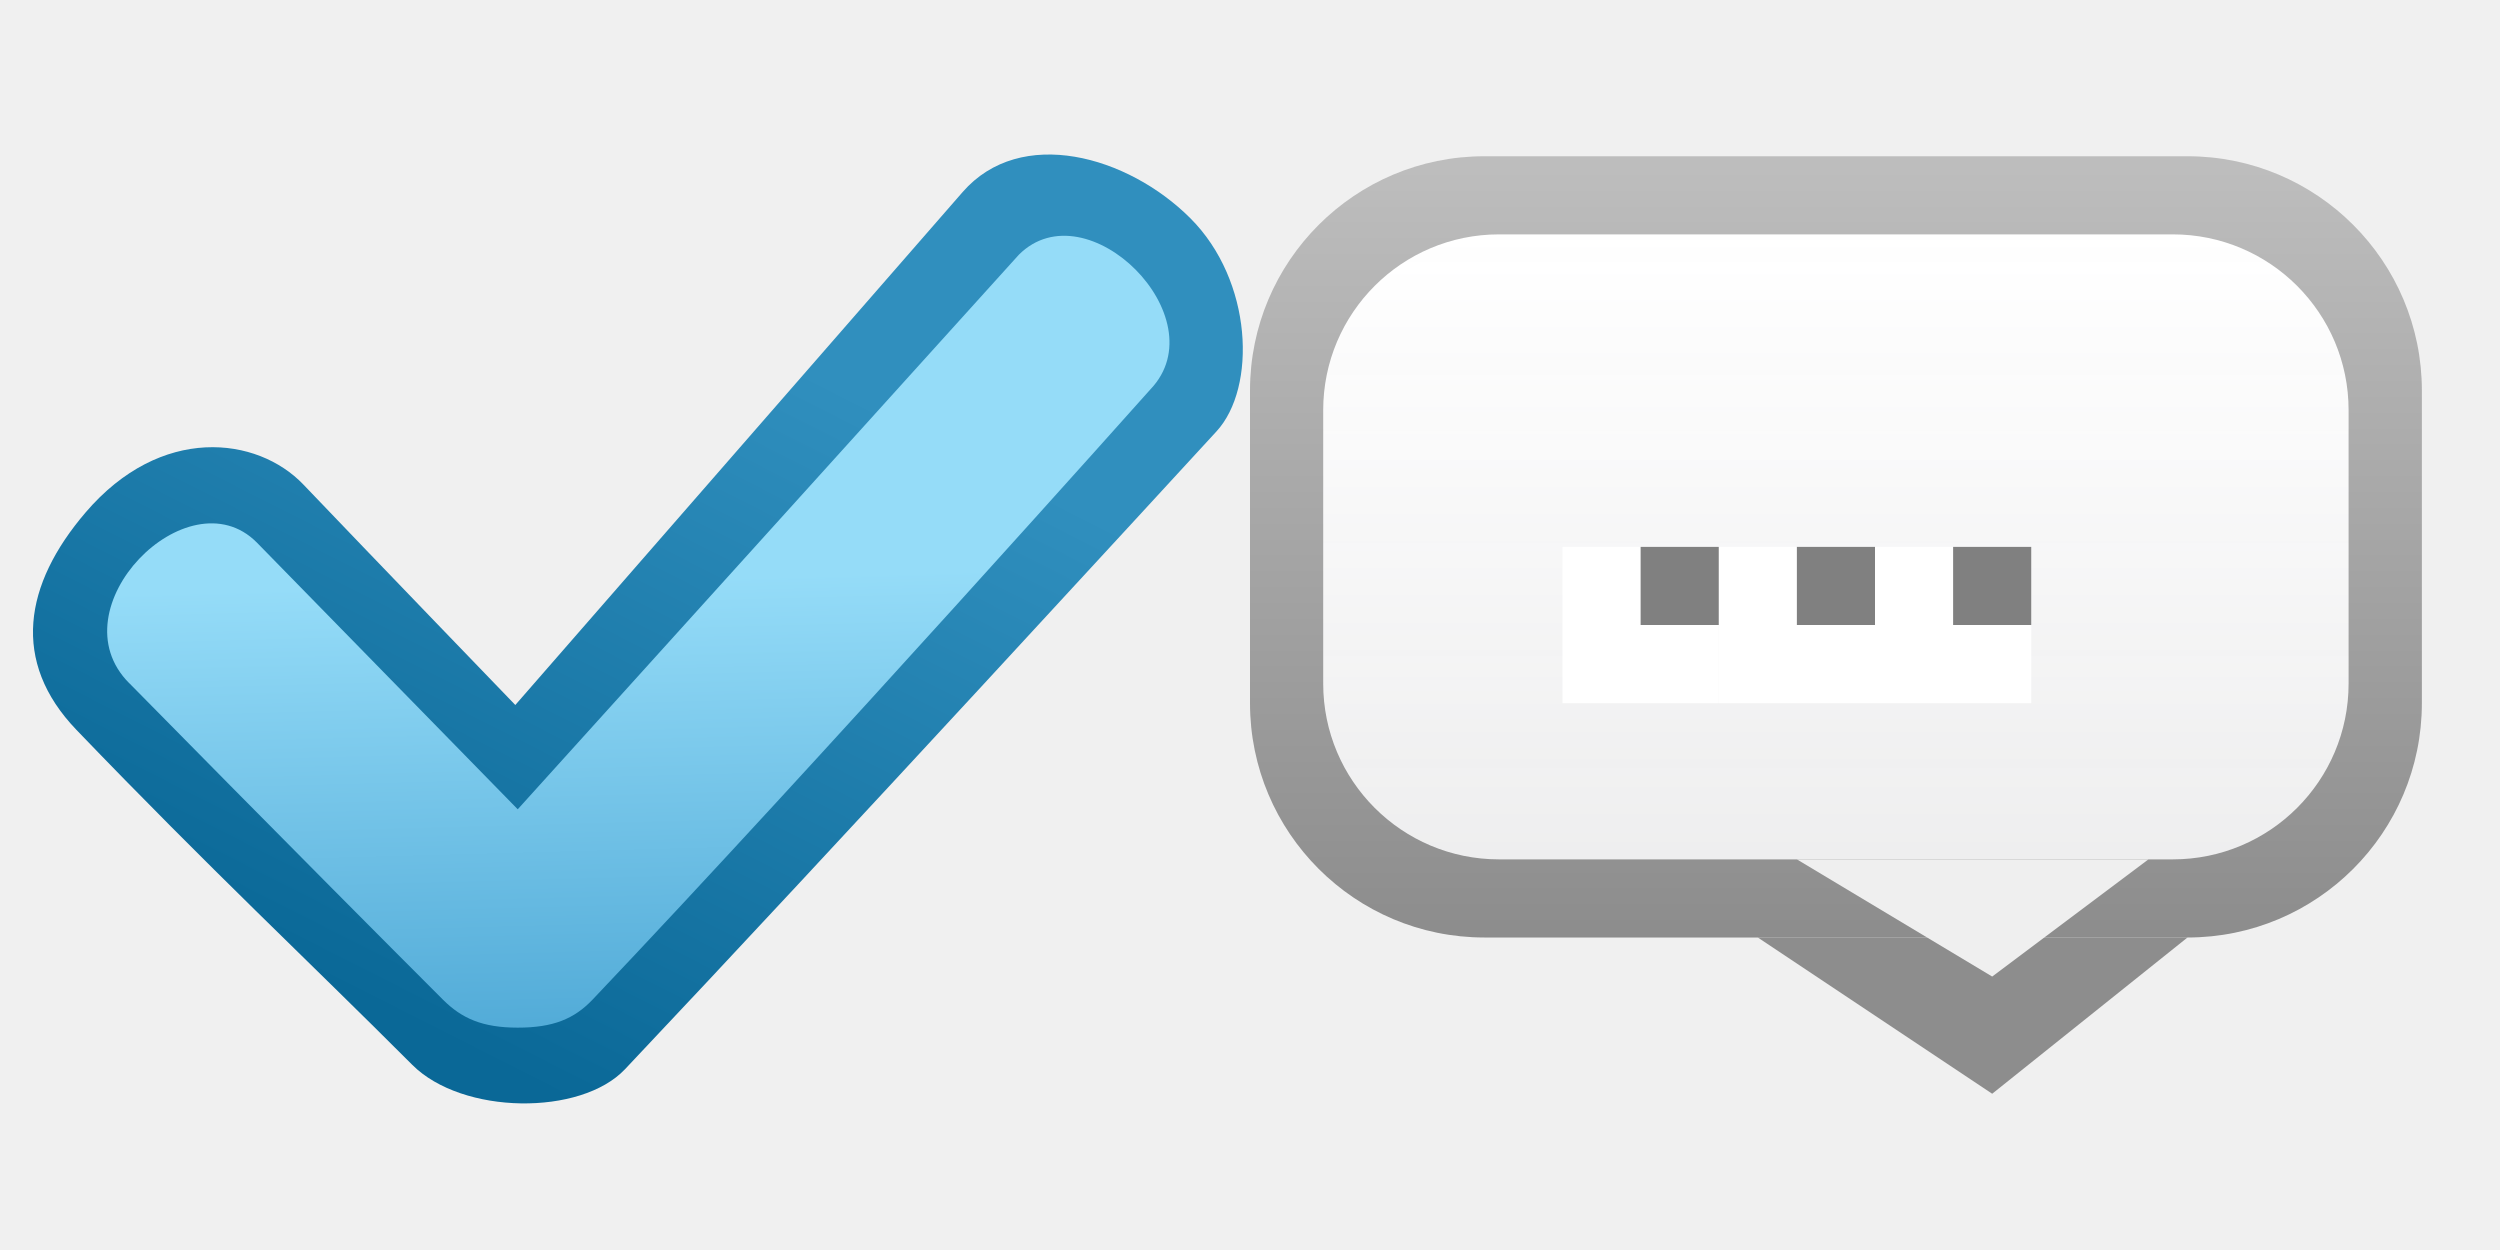
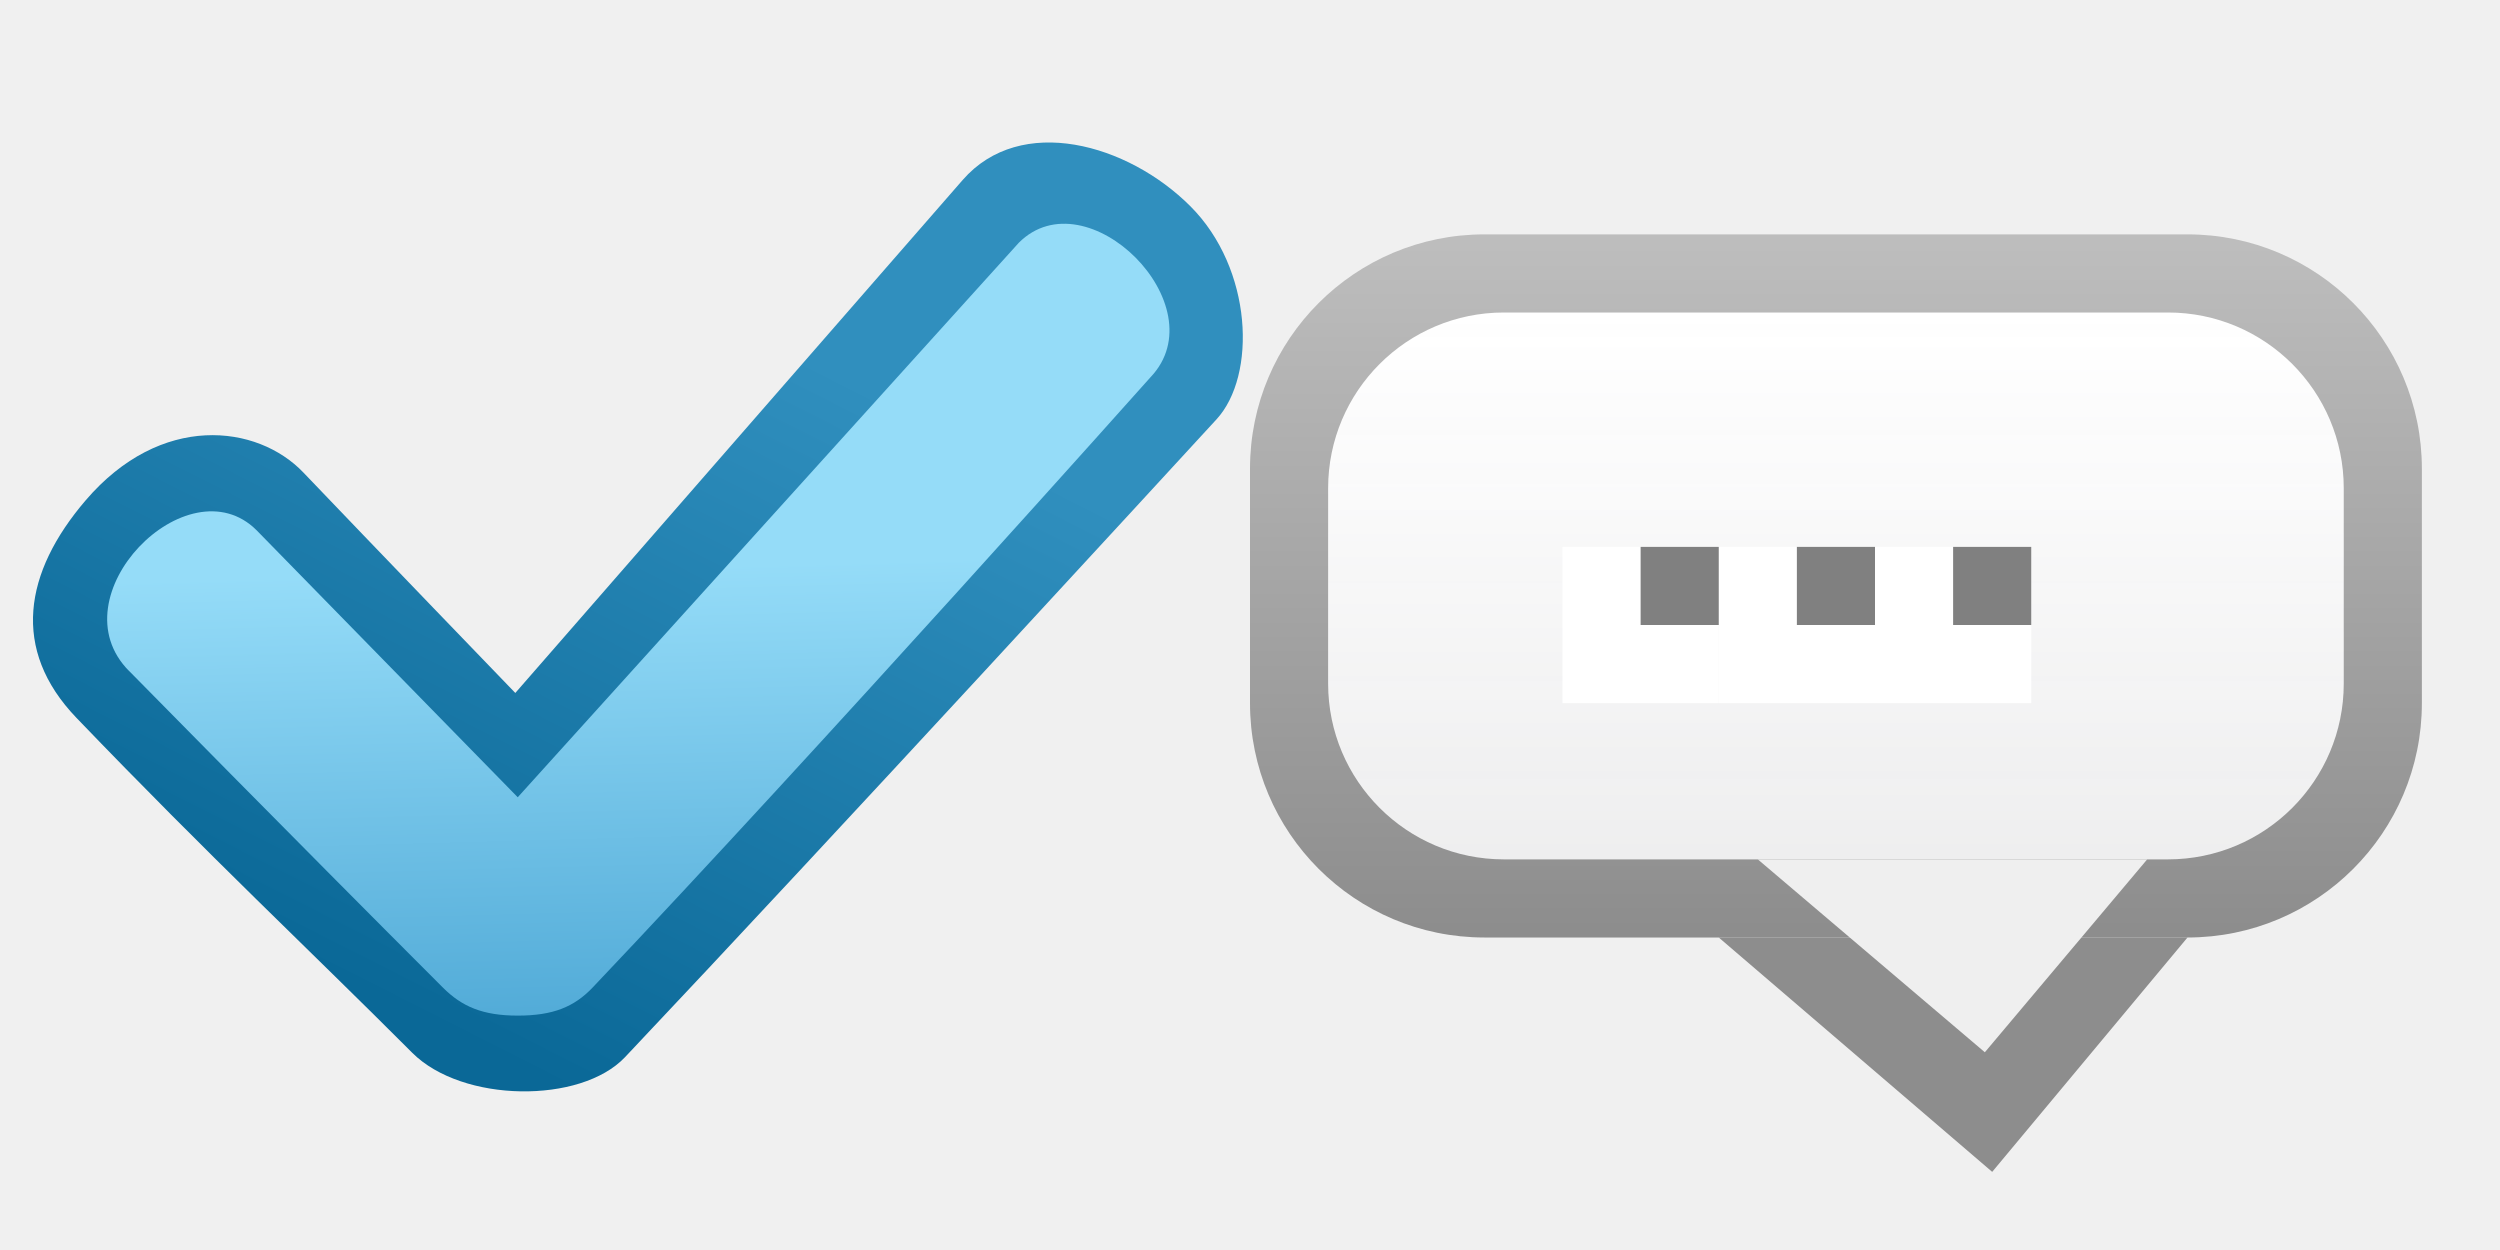
<svg xmlns="http://www.w3.org/2000/svg" xmlns:xlink="http://www.w3.org/1999/xlink" width="32" height="16" id="svg2" version="1.1">
  <defs id="defs4">
    <linearGradient id="linearGradient4071">
      <stop style="stop-color:#0a6897;stop-opacity:1;" offset="0" id="stop4073" />
      <stop style="stop-color:#308fbe;stop-opacity:1;" offset="1" id="stop4075" />
    </linearGradient>
    <linearGradient id="linearGradient4050">
      <stop style="stop-color:#44a1d1;stop-opacity:1;" offset="0" id="stop4052" />
      <stop style="stop-color:#95dcf8;stop-opacity:1;" offset="1" id="stop4054" />
    </linearGradient>
    <linearGradient id="linearGradient4415">
      <stop style="stop-color:#49a2cf;stop-opacity:1;" offset="0" id="stop4417" />
      <stop style="stop-color:#326f8e;stop-opacity:1;" offset="1" id="stop4419" />
    </linearGradient>
    <linearGradient id="linearGradient3846">
      <stop style="stop-color:#858585;stop-opacity:1;" offset="0" id="stop3848" />
      <stop style="stop-color:#bdbdbd;stop-opacity:1;" offset="1" id="stop3850" />
    </linearGradient>
    <linearGradient id="linearGradient8583">
      <stop style="stop-color:#eeeeef;stop-opacity:0.941;" offset="0" id="stop8585" />
      <stop style="stop-color:#ffffff;stop-opacity:1;" offset="1" id="stop8587" />
    </linearGradient>
    <linearGradient id="linearGradient6428">
      <stop id="stop6430" offset="0" style="stop-color:#ffffff;stop-opacity:1;" />
      <stop id="stop6432" offset="1" style="stop-color:#ffffff;stop-opacity:0;" />
    </linearGradient>
    <linearGradient id="linearGradient4786">
      <stop id="stop4788" offset="0" style="stop-color:#777777;stop-opacity:1;" />
      <stop id="stop4790" offset="1" style="stop-color:#ffffff;stop-opacity:1;" />
    </linearGradient>
    <linearGradient id="linearGradient3771">
      <stop style="stop-color:#efefef;stop-opacity:1;" offset="0" id="stop3773" />
      <stop style="stop-color:#ffffff;stop-opacity:1;" offset="1" id="stop3775" />
    </linearGradient>
    <linearGradient xlink:href="#linearGradient4786" id="linearGradient6612" x1="53.906" y1="1017.227" x2="53.906" y2="1031.638" gradientUnits="userSpaceOnUse" />
    <linearGradient gradientTransform="translate(0,0.2651651)" y2="1031.638" x2="53.906" y1="1017.227" x1="53.906" gradientUnits="userSpaceOnUse" id="linearGradient6782" xlink:href="#linearGradient4786" />
    <linearGradient xlink:href="#linearGradient4786" id="linearGradient6948" gradientUnits="userSpaceOnUse" gradientTransform="translate(0,0.2651651)" x1="53.906" y1="1017.227" x2="53.906" y2="1033.169" />
    <linearGradient xlink:href="#linearGradient4786" id="linearGradient6956" gradientUnits="userSpaceOnUse" gradientTransform="translate(0,0.2651651)" x1="53.906" y1="1017.227" x2="53.906" y2="1033.169" />
    <linearGradient xlink:href="#linearGradient4786" id="linearGradient6960" gradientUnits="userSpaceOnUse" gradientTransform="translate(0,0.2651651)" x1="53.906" y1="1017.227" x2="53.906" y2="1033.169" />
    <linearGradient xlink:href="#linearGradient4786" id="linearGradient8179" gradientUnits="userSpaceOnUse" gradientTransform="translate(0,0.2651651)" x1="53.906" y1="1017.227" x2="53.906" y2="1033.169" />
    <linearGradient xlink:href="#linearGradient4786" id="linearGradient8613" x1="-59.99" y1="1128.362" x2="-59.99" y2="1144.815" gradientUnits="userSpaceOnUse" gradientTransform="translate(0,-0.01480219)" />
    <linearGradient xlink:href="#linearGradient6428" id="linearGradient8632" x1="-60" y1="1137.342" x2="-60" y2="1128.362" gradientUnits="userSpaceOnUse" />
    <linearGradient xlink:href="#linearGradient3771" id="linearGradient8806" gradientUnits="userSpaceOnUse" x1="-60" y1="1140.362" x2="-60" y2="1124.362" gradientTransform="matrix(0.9987802,0,0,0.9987802,19.93657,1.381238)" />
    <linearGradient xlink:href="#linearGradient3771" id="linearGradient8808" gradientUnits="userSpaceOnUse" x1="-61.125" y1="150.125" x2="-61.125" y2="131" />
    <linearGradient xlink:href="#linearGradient6428" id="linearGradient8814" gradientUnits="userSpaceOnUse" x1="-60" y1="1137.342" x2="-60" y2="1128.362" gradientTransform="translate(20.00976,0)" />
    <linearGradient xlink:href="#linearGradient4786" id="linearGradient8816" gradientUnits="userSpaceOnUse" gradientTransform="translate(20.00976,-0.01480219)" x1="-59.99" y1="1128.362" x2="-59.99" y2="1144.815" />
    <linearGradient xlink:href="#linearGradient3771" id="linearGradient8842" gradientUnits="userSpaceOnUse" gradientTransform="translate(40.00976,3.4762813e-5)" x1="-60" y1="1140.362" x2="-60" y2="1124.362" />
    <linearGradient xlink:href="#linearGradient3771" id="linearGradient8844" gradientUnits="userSpaceOnUse" x1="-61.125" y1="141.033" x2="-61.125" y2="131" />
    <linearGradient xlink:href="#linearGradient6428" id="linearGradient8846" gradientUnits="userSpaceOnUse" x1="-60" y1="149" x2="-60" y2="131" />
    <linearGradient xlink:href="#linearGradient4786" id="linearGradient8848" gradientUnits="userSpaceOnUse" x1="-60" y1="131" x2="-60" y2="152" />
    <linearGradient xlink:href="#linearGradient6428" id="linearGradient8850" gradientUnits="userSpaceOnUse" gradientTransform="translate(40.00976,3.4762813e-5)" x1="-60" y1="1137.342" x2="-60" y2="1128.362" />
    <linearGradient xlink:href="#linearGradient4786" id="linearGradient8852" gradientUnits="userSpaceOnUse" gradientTransform="translate(40.00976,-0.01476742)" x1="-59.99" y1="1127.538" x2="-59.99" y2="1145.691" />
    <linearGradient xlink:href="#linearGradient3771" id="linearGradient8880" gradientUnits="userSpaceOnUse" x1="-61.125" y1="150.125" x2="-61.125" y2="131" />
    <linearGradient xlink:href="#linearGradient6428" id="linearGradient8882" gradientUnits="userSpaceOnUse" x1="-60" y1="149" x2="-60" y2="131" />
    <linearGradient xlink:href="#linearGradient6428" id="linearGradient8886" gradientUnits="userSpaceOnUse" gradientTransform="translate(59.99025,3.4762813e-5)" x1="-60" y1="1137.342" x2="-60" y2="1128.362" />
    <linearGradient xlink:href="#linearGradient4786" id="linearGradient8888" gradientUnits="userSpaceOnUse" gradientTransform="translate(59.99025,-0.01476742)" x1="-59.99" y1="1127.292" x2="-59.99" y2="1145.941" />
    <linearGradient xlink:href="#linearGradient3771" id="linearGradient8928" gradientUnits="userSpaceOnUse" x1="-60" y1="1140.362" x2="-60" y2="1124.362" gradientTransform="translate(0,3.4762813e-5)" />
    <linearGradient xlink:href="#linearGradient3771" id="linearGradient8930" gradientUnits="userSpaceOnUse" x1="-61.125" y1="150.125" x2="-61.125" y2="131" />
    <linearGradient xlink:href="#linearGradient3846" id="linearGradient3858" x1="-19.992" y1="1132.905" x2="-19.992" y2="1123.512" gradientUnits="userSpaceOnUse" />
    <linearGradient xlink:href="#linearGradient3846" id="linearGradient3866" x1="-59.779" y1="148.779" x2="-59.779" y2="131.248" gradientUnits="userSpaceOnUse" />
    <linearGradient xlink:href="#linearGradient3846" id="linearGradient3874" x1="-60.178" y1="141.056" x2="-60.178" y2="131.219" gradientUnits="userSpaceOnUse" />
    <linearGradient xlink:href="#linearGradient3846" id="linearGradient4279" gradientUnits="userSpaceOnUse" x1="-59.754" y1="1132.742" x2="-59.754" y2="1123.373" />
    <linearGradient xlink:href="#linearGradient3771" id="linearGradient4413" gradientUnits="userSpaceOnUse" gradientTransform="matrix(0.9999981,0,0,0.9999981,59.99013,0.0022006)" x1="-60" y1="1140.362" x2="-60" y2="1124.362" />
    <linearGradient xlink:href="#linearGradient4415" id="linearGradient4421" x1="-61.132" y1="147.53" x2="-61.132" y2="130.043" gradientUnits="userSpaceOnUse" />
    <linearGradient xlink:href="#linearGradient4415" id="linearGradient4429" x1="-0.076" y1="1136.424" x2="-0.076" y2="1128.966" gradientUnits="userSpaceOnUse" gradientTransform="translate(-1.3038516e-8,-5.841189e-6)" />
    <linearGradient xlink:href="#linearGradient6428" id="linearGradient4482" gradientUnits="userSpaceOnUse" gradientTransform="translate(40.00976,3.4762813e-5)" x1="-60" y1="1137.342" x2="-60" y2="1128.362" />
    <linearGradient xlink:href="#linearGradient4786" id="linearGradient4484" gradientUnits="userSpaceOnUse" gradientTransform="translate(40.00976,-0.01476742)" x1="-59.99" y1="1127.538" x2="-59.99" y2="1145.691" />
    <linearGradient xlink:href="#linearGradient6428" id="linearGradient4486" gradientUnits="userSpaceOnUse" gradientTransform="translate(59.99025,3.4762813e-5)" x1="-60" y1="1137.342" x2="-60" y2="1128.362" />
    <linearGradient xlink:href="#linearGradient8583" id="linearGradient3886" x1="-123" y1="1102.362" x2="-123" y2="1089.362" gradientUnits="userSpaceOnUse" />
-     <linearGradient xlink:href="#linearGradient3846" id="linearGradient4021" gradientUnits="userSpaceOnUse" gradientTransform="matrix(0.9375,0,0,0.9090817,8,101.043)" x1="-118.366" y1="1102.022" x2="-118.366" y2="1089.514" />
-     <linearGradient xlink:href="#linearGradient8583" id="linearGradient4023" gradientUnits="userSpaceOnUse" gradientTransform="matrix(0.9375012,0,0,0.8888876,8.000141,123.1528)" x1="-120" y1="1102.548" x2="-120" y2="1090.362" />
-     <linearGradient xlink:href="#linearGradient4050" id="linearGradient4056" x1="-120.149" y1="1103.707" x2="-120.337" y2="1096.789" gradientUnits="userSpaceOnUse" />
-     <linearGradient xlink:href="#linearGradient4071" id="linearGradient4077" x1="-121.505" y1="1103.026" x2="-117.215" y2="1094.557" gradientUnits="userSpaceOnUse" gradientTransform="matrix(1.031704,0,0,1.031704,3.961234,-34.82505)" />
+     <linearGradient xlink:href="#linearGradient3846" id="linearGradient4021" gradientUnits="userSpaceOnUse" gradientTransform="matrix(0.9375,0,0,0.818173,8,201.0755)" x1="-118.366" y1="1102.022" x2="-118.366" y2="1089.514" />
+     <linearGradient xlink:href="#linearGradient8583" id="linearGradient4023" gradientUnits="userSpaceOnUse" gradientTransform="matrix(0.9285732,0,0,0.7777942,6.928782,245.2847)" x1="-120" y1="1102.548" x2="-120" y2="1090.362" />
+     <linearGradient xlink:href="#linearGradient4050" id="linearGradient4056" x1="-120.149" y1="1103.707" x2="-120.337" y2="1096.789" gradientUnits="userSpaceOnUse" gradientTransform="translate(0,-0.153553)" />
+     <linearGradient xlink:href="#linearGradient4071" id="linearGradient4077" x1="-121.505" y1="1103.026" x2="-117.215" y2="1094.557" gradientUnits="userSpaceOnUse" gradientTransform="matrix(1.031704,0,0,1.031704,3.961234,-34.9786)" />
  </defs>
  <g id="layer1" transform="translate(128,-1089.362)">
-     <rect ry="3" rx="3" y="1091.362" x="-112" height="10" width="15" id="rect4001" style="fill:url(#linearGradient4021);fill-opacity:1;stroke:none" />
-     <rect style="fill:url(#linearGradient4023);fill-opacity:1;stroke:none" id="rect4003" width="13.125" height="8" x="-111.063" y="1092.362" rx="2.25" ry="2.25" />
+     <rect ry="3" rx="3" y="1092.362" x="-112" height="9" width="15" id="rect4001" style="fill:url(#linearGradient4021);fill-opacity:1;stroke:none" />
+     <rect style="fill:url(#linearGradient4023);fill-opacity:1;stroke:none" id="rect4003" width="13" height="7" x="-111" y="1093.362" rx="2.25" ry="2.25" />
    <rect style="fill:#ffffff;fill-opacity:1;stroke:none" id="rect4005" width="2" height="2" x="102" y="1096.362" transform="scale(-1,1)" />
    <rect y="1096.362" x="102" height="1" width="1" id="rect4007" style="fill:#808080;fill-opacity:1;stroke:none" transform="scale(-1,1)" />
    <rect y="1096.362" x="104" height="2" width="2" id="rect4009" style="fill:#ffffff;fill-opacity:1;stroke:none" transform="scale(-1,1)" />
    <rect style="fill:#808080;fill-opacity:1;stroke:none" id="rect4011" width="1" height="1" x="104" y="1096.362" transform="scale(-1,1)" />
    <rect style="fill:#ffffff;fill-opacity:1;stroke:none" id="rect4013" width="2" height="2" x="106" y="1096.362" transform="scale(-1,1)" />
    <rect y="1096.362" x="106" height="1" width="1" id="rect4015" style="fill:#808080;fill-opacity:1;stroke:none" transform="scale(-1,1)" />
-     <path id="path4017" d="m -102.5,1103.362 -3,-2 5.5,0 z" style="fill:#8d8d8d;fill-opacity:1;stroke:none" />
-     <path style="fill:#efefef;fill-opacity:1;stroke:none" d="m -102.5,1101.862 -2.5,-1.5 4.5,0 z" id="path4019" />
-     <path style="fill:url(#linearGradient4077);fill-opacity:1;stroke:none" d="m -122.723,1102.992 c 0.641,0.641 2.156,0.656 2.723,0.056 2.69,-2.847 6.95,-7.49 7.571,-8.164 0.516,-0.561 0.466,-1.928 -0.334,-2.728 -0.801,-0.801 -2.173,-1.187 -2.915,-0.336 l -5.726,6.566 c 0,0 -1.88,-1.949 -2.712,-2.821 -0.59,-0.619 -1.825,-0.771 -2.789,0.357 -0.786,0.919 -0.957,1.907 -0.116,2.783 1.723,1.793 2.963,2.95 4.299,4.288 z" id="path4048" />
-     <path style="fill:url(#linearGradient4056);fill-opacity:1;stroke:none" d="m -126.345,1098.107 c 0,0 2.097,2.133 4.014,4.05 0.241,0.241 0.507,0.359 0.958,0.359 0.452,0 0.723,-0.112 0.958,-0.359 2.906,-3.062 7.142,-7.813 7.142,-7.813 0.87,-0.914 -0.816,-2.591 -1.686,-1.721 l -6.414,7.098 -3.342,-3.417 c -0.881,-0.881 -2.588,0.846 -1.63,1.804 z" id="path4031" />
+     <path id="path4017" d="m -102.5,1104.362 -3.5,-3 6,0 z" style="fill:#8d8d8d;fill-opacity:1;stroke:none" />
+     <path style="fill:#efefef;fill-opacity:1;stroke:none" d="m -102.594,1102.831 -2.906,-2.469 4.984,0 z" id="path4019" />
+     <path style="fill:url(#linearGradient4077);fill-opacity:1;stroke:none" d="m -122.723,1102.838 c 0.641,0.641 2.156,0.656 2.723,0.056 2.69,-2.847 6.95,-7.49 7.571,-8.164 0.516,-0.561 0.466,-1.928 -0.334,-2.728 -0.801,-0.801 -2.173,-1.187 -2.915,-0.336 l -5.726,6.566 c 0,0 -1.88,-1.949 -2.712,-2.821 -0.59,-0.619 -1.825,-0.771 -2.789,0.357 -0.786,0.919 -0.957,1.907 -0.116,2.783 1.723,1.793 2.963,2.95 4.299,4.288 z" id="path4048" />
+     <path style="fill:url(#linearGradient4056);fill-opacity:1;stroke:none" d="m -126.345,1097.953 c 0,0 2.097,2.133 4.014,4.05 0.241,0.241 0.507,0.359 0.958,0.359 0.452,0 0.723,-0.112 0.958,-0.359 2.906,-3.062 7.142,-7.813 7.142,-7.813 0.87,-0.914 -0.816,-2.591 -1.686,-1.721 l -6.414,7.098 -3.342,-3.417 c -0.881,-0.881 -2.588,0.846 -1.63,1.804 z" id="path4031" />
  </g>
</svg>
